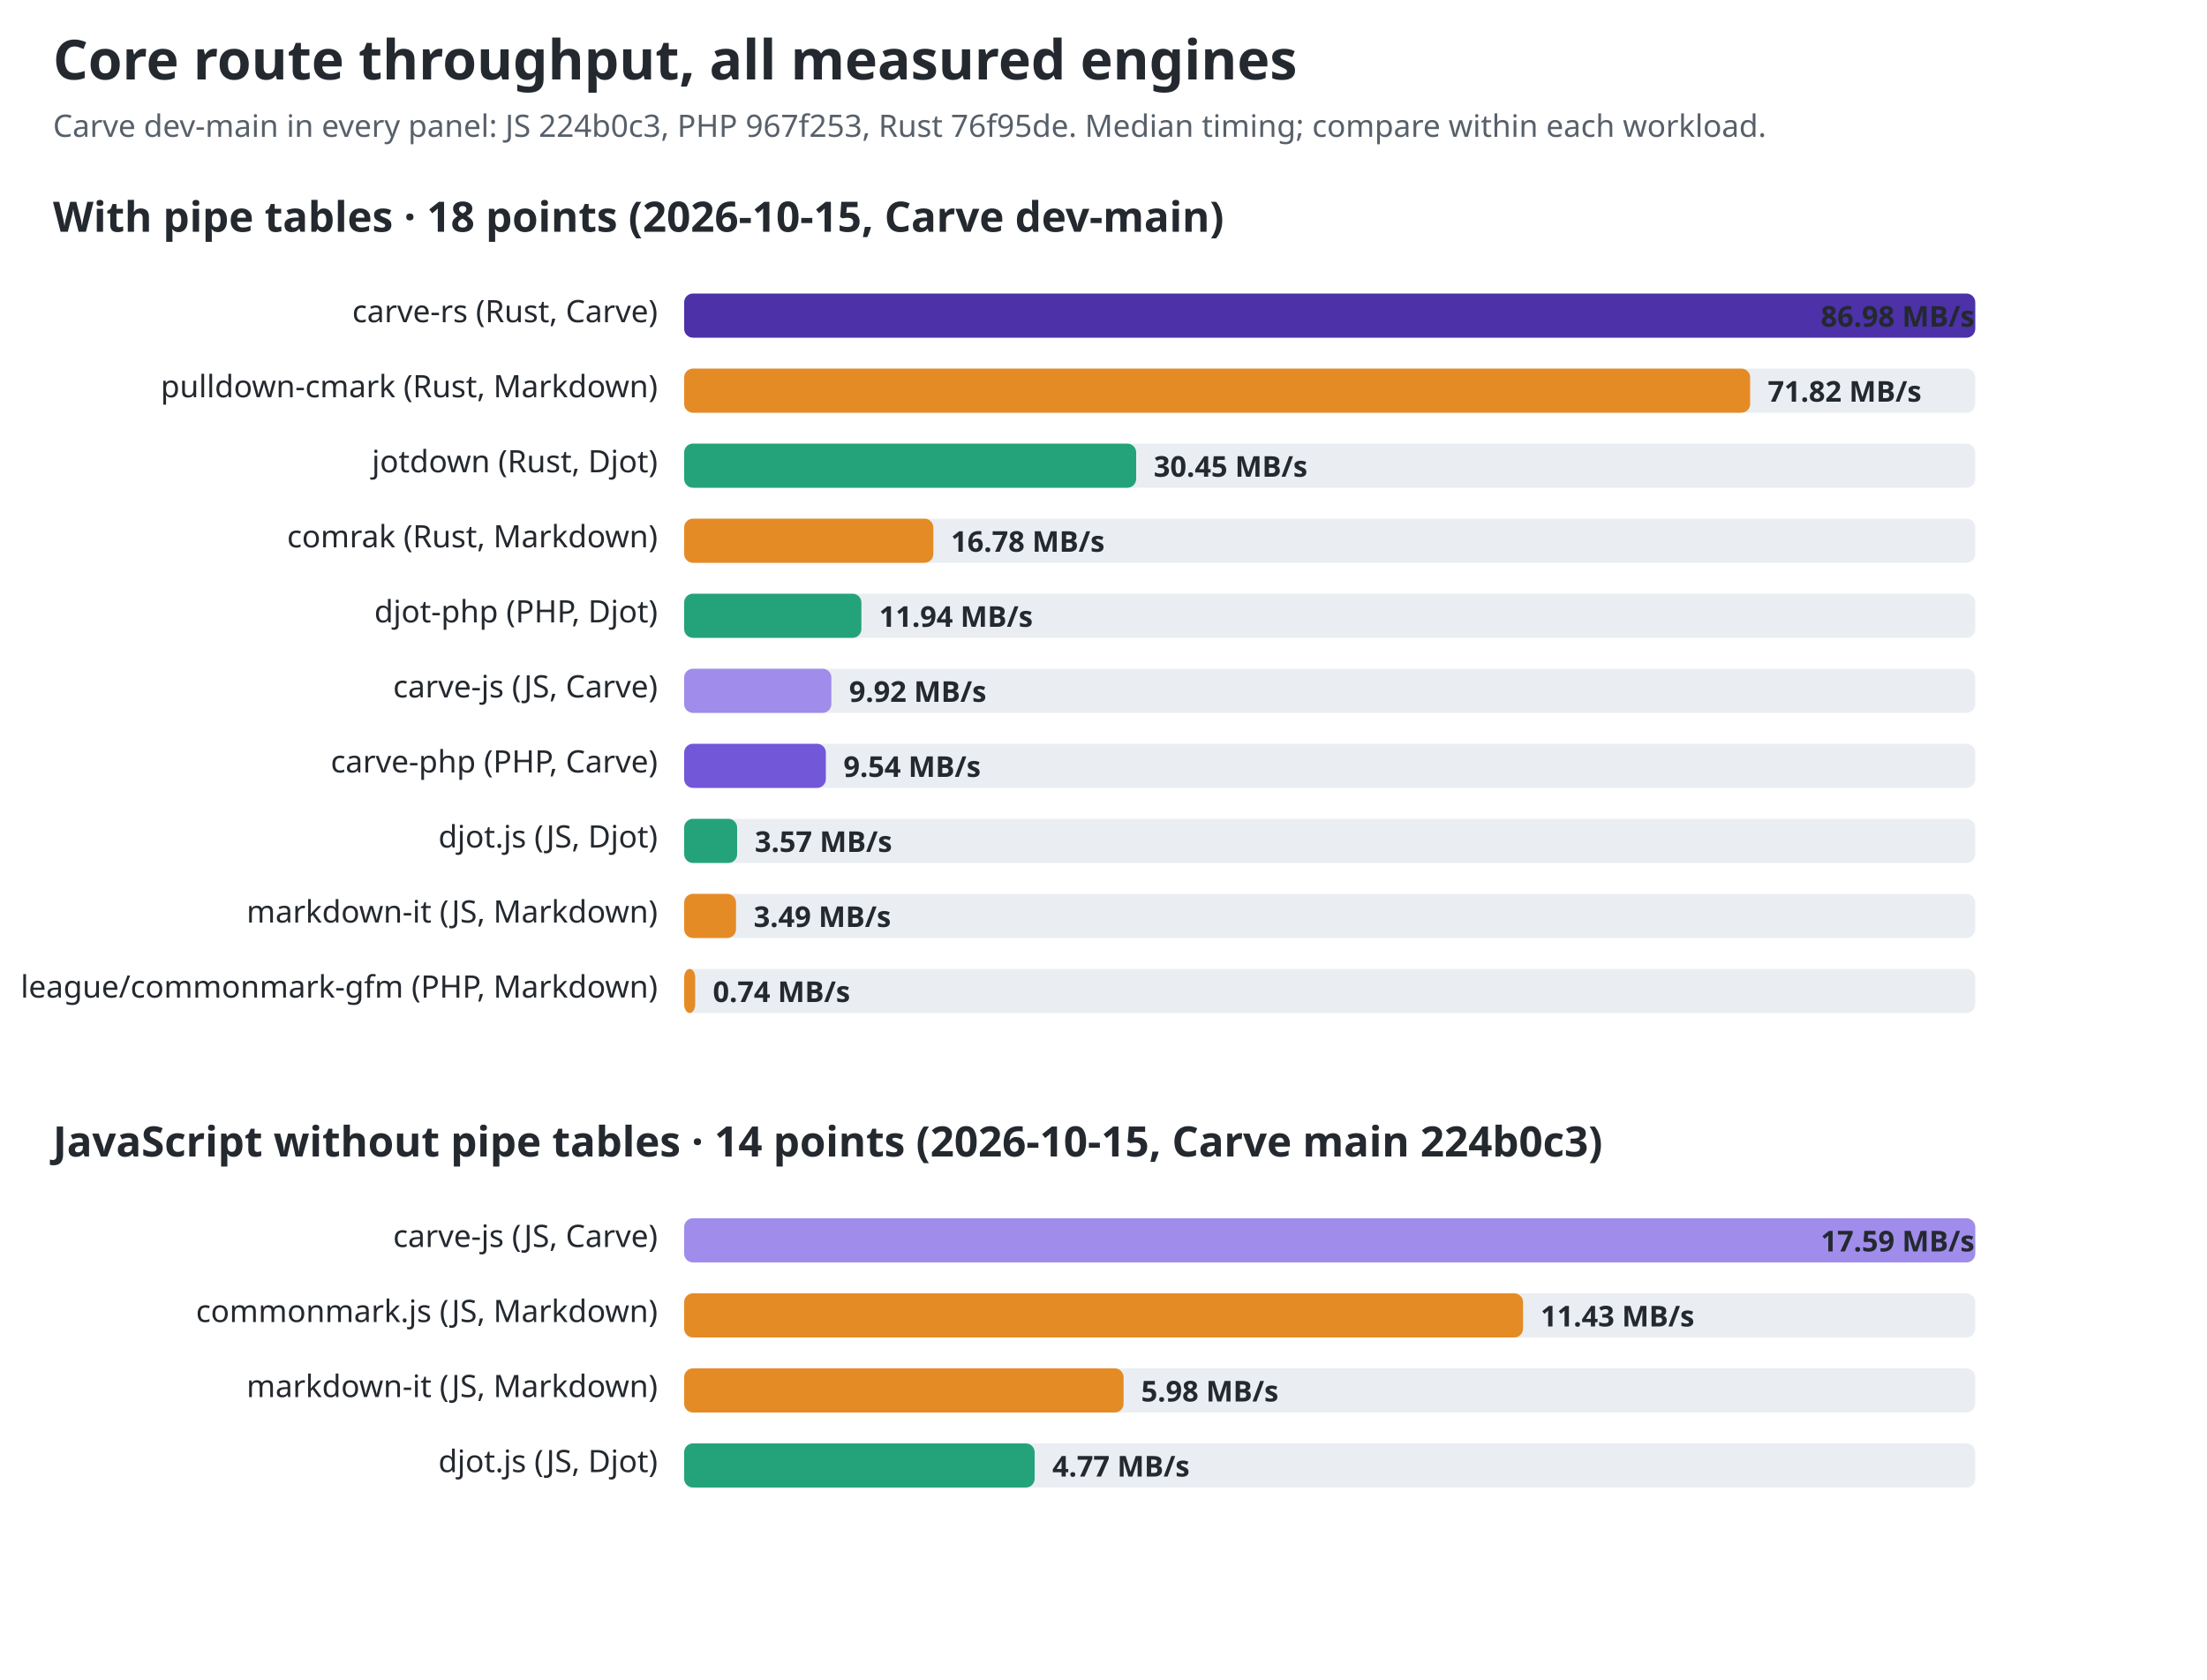
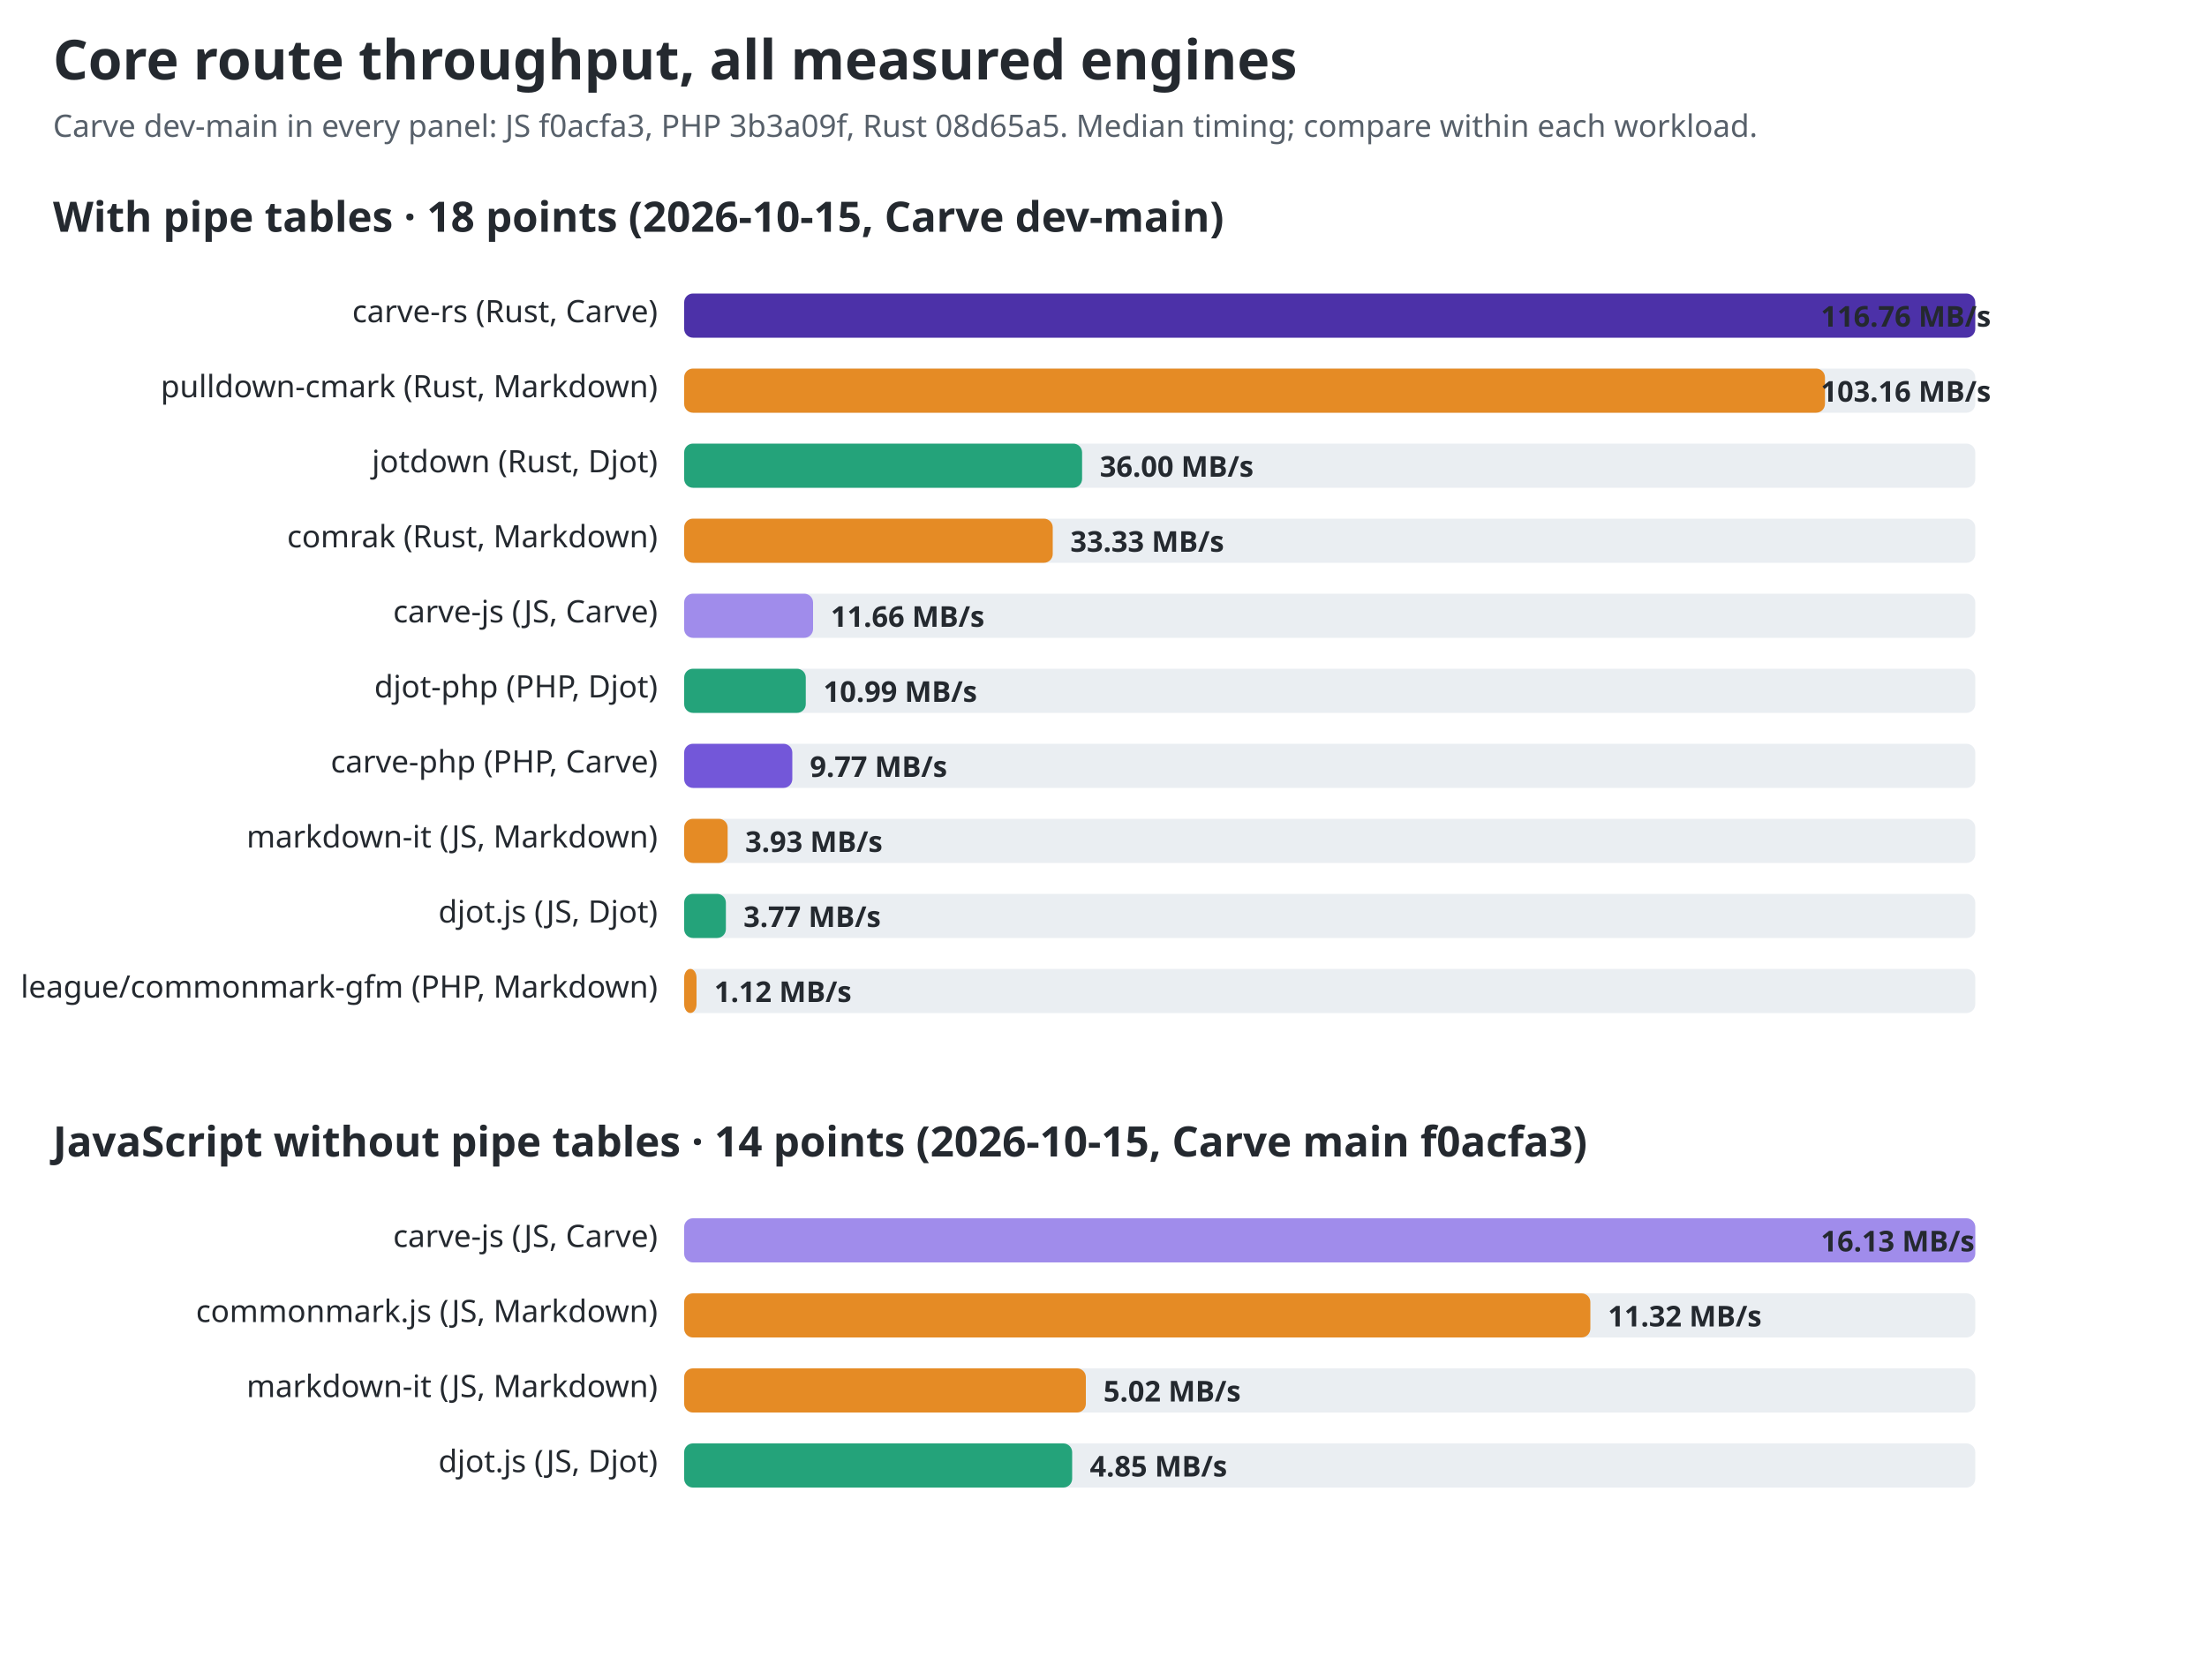
<svg xmlns="http://www.w3.org/2000/svg" width="1000" height="761" viewBox="0 0 1000 761" role="img" aria-labelledby="title desc">
  <style>text{font-family:ui-sans-serif,system-ui,sans-serif;fill:#24292f}.title{font-size:25px;font-weight:700}.sub{font-size:14px;fill:#57606a}.group{font-size:19px;font-weight:650}.label{font-size:14px}.value{font-size:13px;font-weight:650;fill:#24292f}.track{fill:#eaeef2}@media(prefers-color-scheme:dark){text,.value{fill:#f0f6fc}.sub{fill:#8c959f}.track{fill:#30363d}}</style>
  <text id="chart-title" class="title" x="24" y="36">Core route throughput, all measured engines</text>
-   <text class="sub" x="24" y="62">Carve dev-main in every panel: JS 224b0c3, PHP 967f253, Rust 76f95de. Median timing; compare within each workload.</text>
+   <text class="sub" x="24" y="62">Carve dev-main in every panel: JS f0acfa3, PHP 3b3a09f, Rust 08d65a5. Median timing; compare within each workload.</text>
  <text class="group" x="24" y="105">With pipe tables · 18 points (2026-10-15, Carve dev-main)</text>
  <text class="label" x="298" y="146" text-anchor="end">carve-rs (Rust, Carve)</text>
  <rect class="track" x="310" y="133" width="585" height="20" rx="4" />
  <rect x="310" y="133" width="585.0" height="20" rx="4" fill="#4c31a8" />
-   <text class="value" x="825" y="148">86.98 MB/s</text>
+   <text class="value" x="825" y="148">116.76 MB/s</text>
  <text class="label" x="298" y="180" text-anchor="end">pulldown-cmark (Rust, Markdown)</text>
  <rect class="track" x="310" y="167" width="585" height="20" rx="4" />
-   <rect x="310" y="167" width="483.0" height="20" rx="4" fill="#e58b25" />
-   <text class="value" x="800.994" y="182">71.82 MB/s</text>
+   <rect x="310" y="167" width="516.9" height="20" rx="4" fill="#e58b25" />
+   <text class="value" x="825" y="182">103.16 MB/s</text>
  <text class="label" x="298" y="214" text-anchor="end">jotdown (Rust, Djot)</text>
  <rect class="track" x="310" y="201" width="585" height="20" rx="4" />
-   <rect x="310" y="201" width="204.8" height="20" rx="4" fill="#24a37a" />
-   <text class="value" x="522.757" y="216">30.45 MB/s</text>
+   <rect x="310" y="201" width="180.3" height="20" rx="4" fill="#24a37a" />
+   <text class="value" x="498.345" y="216">36.00 MB/s</text>
  <text class="label" x="298" y="248" text-anchor="end">comrak (Rust, Markdown)</text>
  <rect class="track" x="310" y="235" width="585" height="20" rx="4" />
-   <rect x="310" y="235" width="112.9" height="20" rx="4" fill="#e58b25" />
-   <text class="value" x="430.856" y="250">16.78 MB/s</text>
-   <text class="label" x="298" y="282" text-anchor="end">djot-php (PHP, Djot)</text>
+   <rect x="310" y="235" width="167.0" height="20" rx="4" fill="#e58b25" />
+   <text class="value" x="484.976" y="250">33.33 MB/s</text>
+   <text class="label" x="298" y="282" text-anchor="end">carve-js (JS, Carve)</text>
  <rect class="track" x="310" y="269" width="585" height="20" rx="4" />
-   <rect x="310" y="269" width="80.3" height="20" rx="4" fill="#24a37a" />
-   <text class="value" x="398.325" y="284">11.94 MB/s</text>
-   <text class="label" x="298" y="316" text-anchor="end">carve-js (JS, Carve)</text>
+   <rect x="310" y="269" width="58.4" height="20" rx="4" fill="#a08ceb" />
+   <text class="value" x="376.412" y="284">11.66 MB/s</text>
+   <text class="label" x="298" y="316" text-anchor="end">djot-php (PHP, Djot)</text>
  <rect class="track" x="310" y="303" width="585" height="20" rx="4" />
-   <rect x="310" y="303" width="66.7" height="20" rx="4" fill="#a08ceb" />
-   <text class="value" x="384.721" y="318">9.92 MB/s</text>
+   <rect x="310" y="303" width="55.1" height="20" rx="4" fill="#24a37a" />
+   <text class="value" x="373.078" y="318">10.99 MB/s</text>
  <text class="label" x="298" y="350" text-anchor="end">carve-php (PHP, Carve)</text>
  <rect class="track" x="310" y="337" width="585" height="20" rx="4" />
-   <rect x="310" y="337" width="64.2" height="20" rx="4" fill="#7357d9" />
-   <text class="value" x="382.167" y="352">9.54 MB/s</text>
-   <text class="label" x="298" y="384" text-anchor="end">djot.js (JS, Djot)</text>
+   <rect x="310" y="337" width="49.0" height="20" rx="4" fill="#7357d9" />
+   <text class="value" x="366.96" y="352">9.77 MB/s</text>
+   <text class="label" x="298" y="384" text-anchor="end">markdown-it (JS, Markdown)</text>
  <rect class="track" x="310" y="371" width="585" height="20" rx="4" />
-   <rect x="310" y="371" width="24.0" height="20" rx="4" fill="#24a37a" />
-   <text class="value" x="341.996" y="386">3.57 MB/s</text>
-   <text class="label" x="298" y="418" text-anchor="end">markdown-it (JS, Markdown)</text>
+   <rect x="310" y="371" width="19.7" height="20" rx="4" fill="#e58b25" />
+   <text class="value" x="337.666" y="386">3.93 MB/s</text>
+   <text class="label" x="298" y="418" text-anchor="end">djot.js (JS, Djot)</text>
  <rect class="track" x="310" y="405" width="585" height="20" rx="4" />
-   <rect x="310" y="405" width="23.5" height="20" rx="4" fill="#e58b25" />
-   <text class="value" x="341.483" y="420">3.49 MB/s</text>
+   <rect x="310" y="405" width="18.9" height="20" rx="4" fill="#24a37a" />
+   <text class="value" x="336.881" y="420">3.77 MB/s</text>
  <text class="label" x="298" y="452" text-anchor="end">league/commonmark-gfm (PHP, Markdown)</text>
  <rect class="track" x="310" y="439" width="585" height="20" rx="4" />
-   <rect x="310" y="439" width="5.0" height="20" rx="4" fill="#e58b25" />
-   <text class="value" x="322.997" y="454">0.74 MB/s</text>
-   <text class="group" x="24" y="524">JavaScript without pipe tables · 14 points (2026-10-15, Carve main 224b0c3)</text>
+   <rect x="310" y="439" width="5.6" height="20" rx="4" fill="#e58b25" />
+   <text class="value" x="323.623" y="454">1.12 MB/s</text>
+   <text class="group" x="24" y="524">JavaScript without pipe tables · 14 points (2026-10-15, Carve main f0acfa3)</text>
  <text class="label" x="298" y="565" text-anchor="end">carve-js (JS, Carve)</text>
  <rect class="track" x="310" y="552" width="585" height="20" rx="4" />
  <rect x="310" y="552" width="585.0" height="20" rx="4" fill="#a08ceb" />
-   <text class="value" x="825" y="567">17.59 MB/s</text>
+   <text class="value" x="825" y="567">16.13 MB/s</text>
  <text class="label" x="298" y="599" text-anchor="end">commonmark.js (JS, Markdown)</text>
  <rect class="track" x="310" y="586" width="585" height="20" rx="4" />
-   <rect x="310" y="586" width="380.1" height="20" rx="4" fill="#e58b25" />
-   <text class="value" x="698.067" y="601">11.43 MB/s</text>
+   <rect x="310" y="586" width="410.6" height="20" rx="4" fill="#e58b25" />
+   <text class="value" x="728.55" y="601">11.32 MB/s</text>
  <text class="label" x="298" y="633" text-anchor="end">markdown-it (JS, Markdown)</text>
  <rect class="track" x="310" y="620" width="585" height="20" rx="4" />
-   <rect x="310" y="620" width="199.1" height="20" rx="4" fill="#e58b25" />
-   <text class="value" x="517.061" y="635">5.98 MB/s</text>
+   <rect x="310" y="620" width="182.0" height="20" rx="4" fill="#e58b25" />
+   <text class="value" x="499.978" y="635">5.02 MB/s</text>
  <text class="label" x="298" y="667" text-anchor="end">djot.js (JS, Djot)</text>
  <rect class="track" x="310" y="654" width="585" height="20" rx="4" />
-   <rect x="310" y="654" width="158.8" height="20" rx="4" fill="#24a37a" />
-   <text class="value" x="476.809" y="669">4.77 MB/s</text>
+   <rect x="310" y="654" width="175.8" height="20" rx="4" fill="#24a37a" />
+   <text class="value" x="493.817" y="669">4.85 MB/s</text>
</svg>
